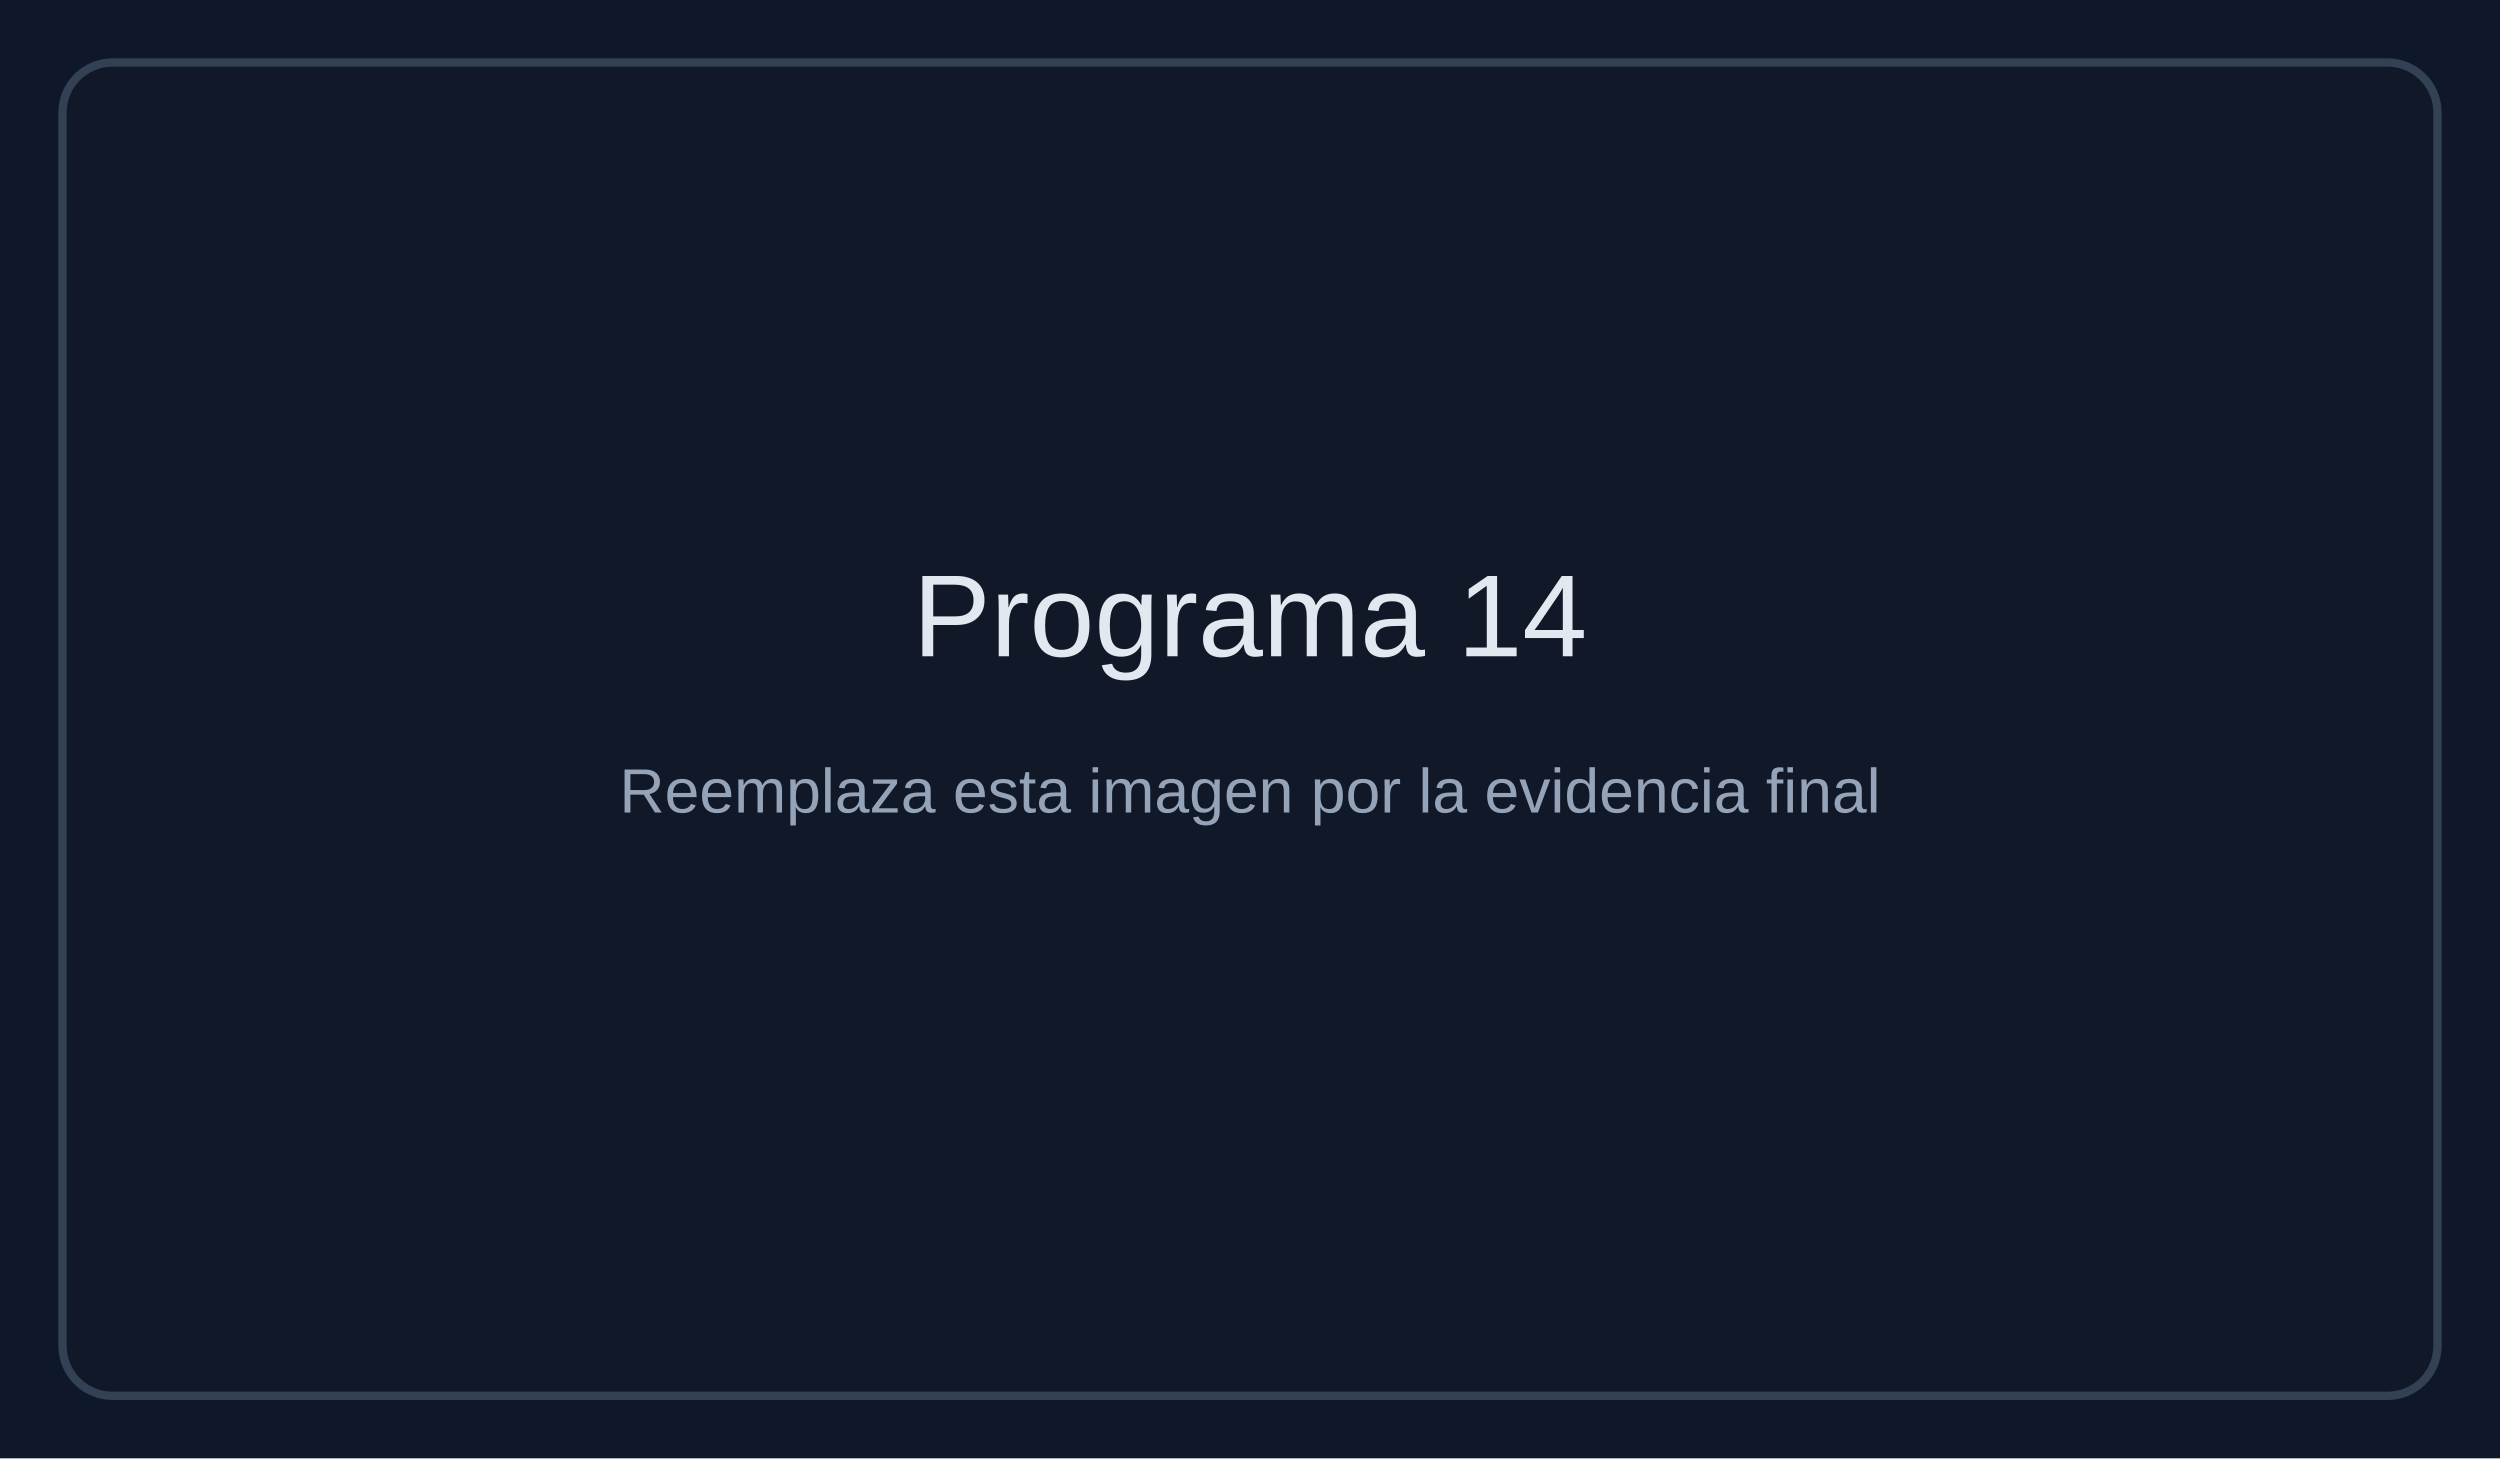
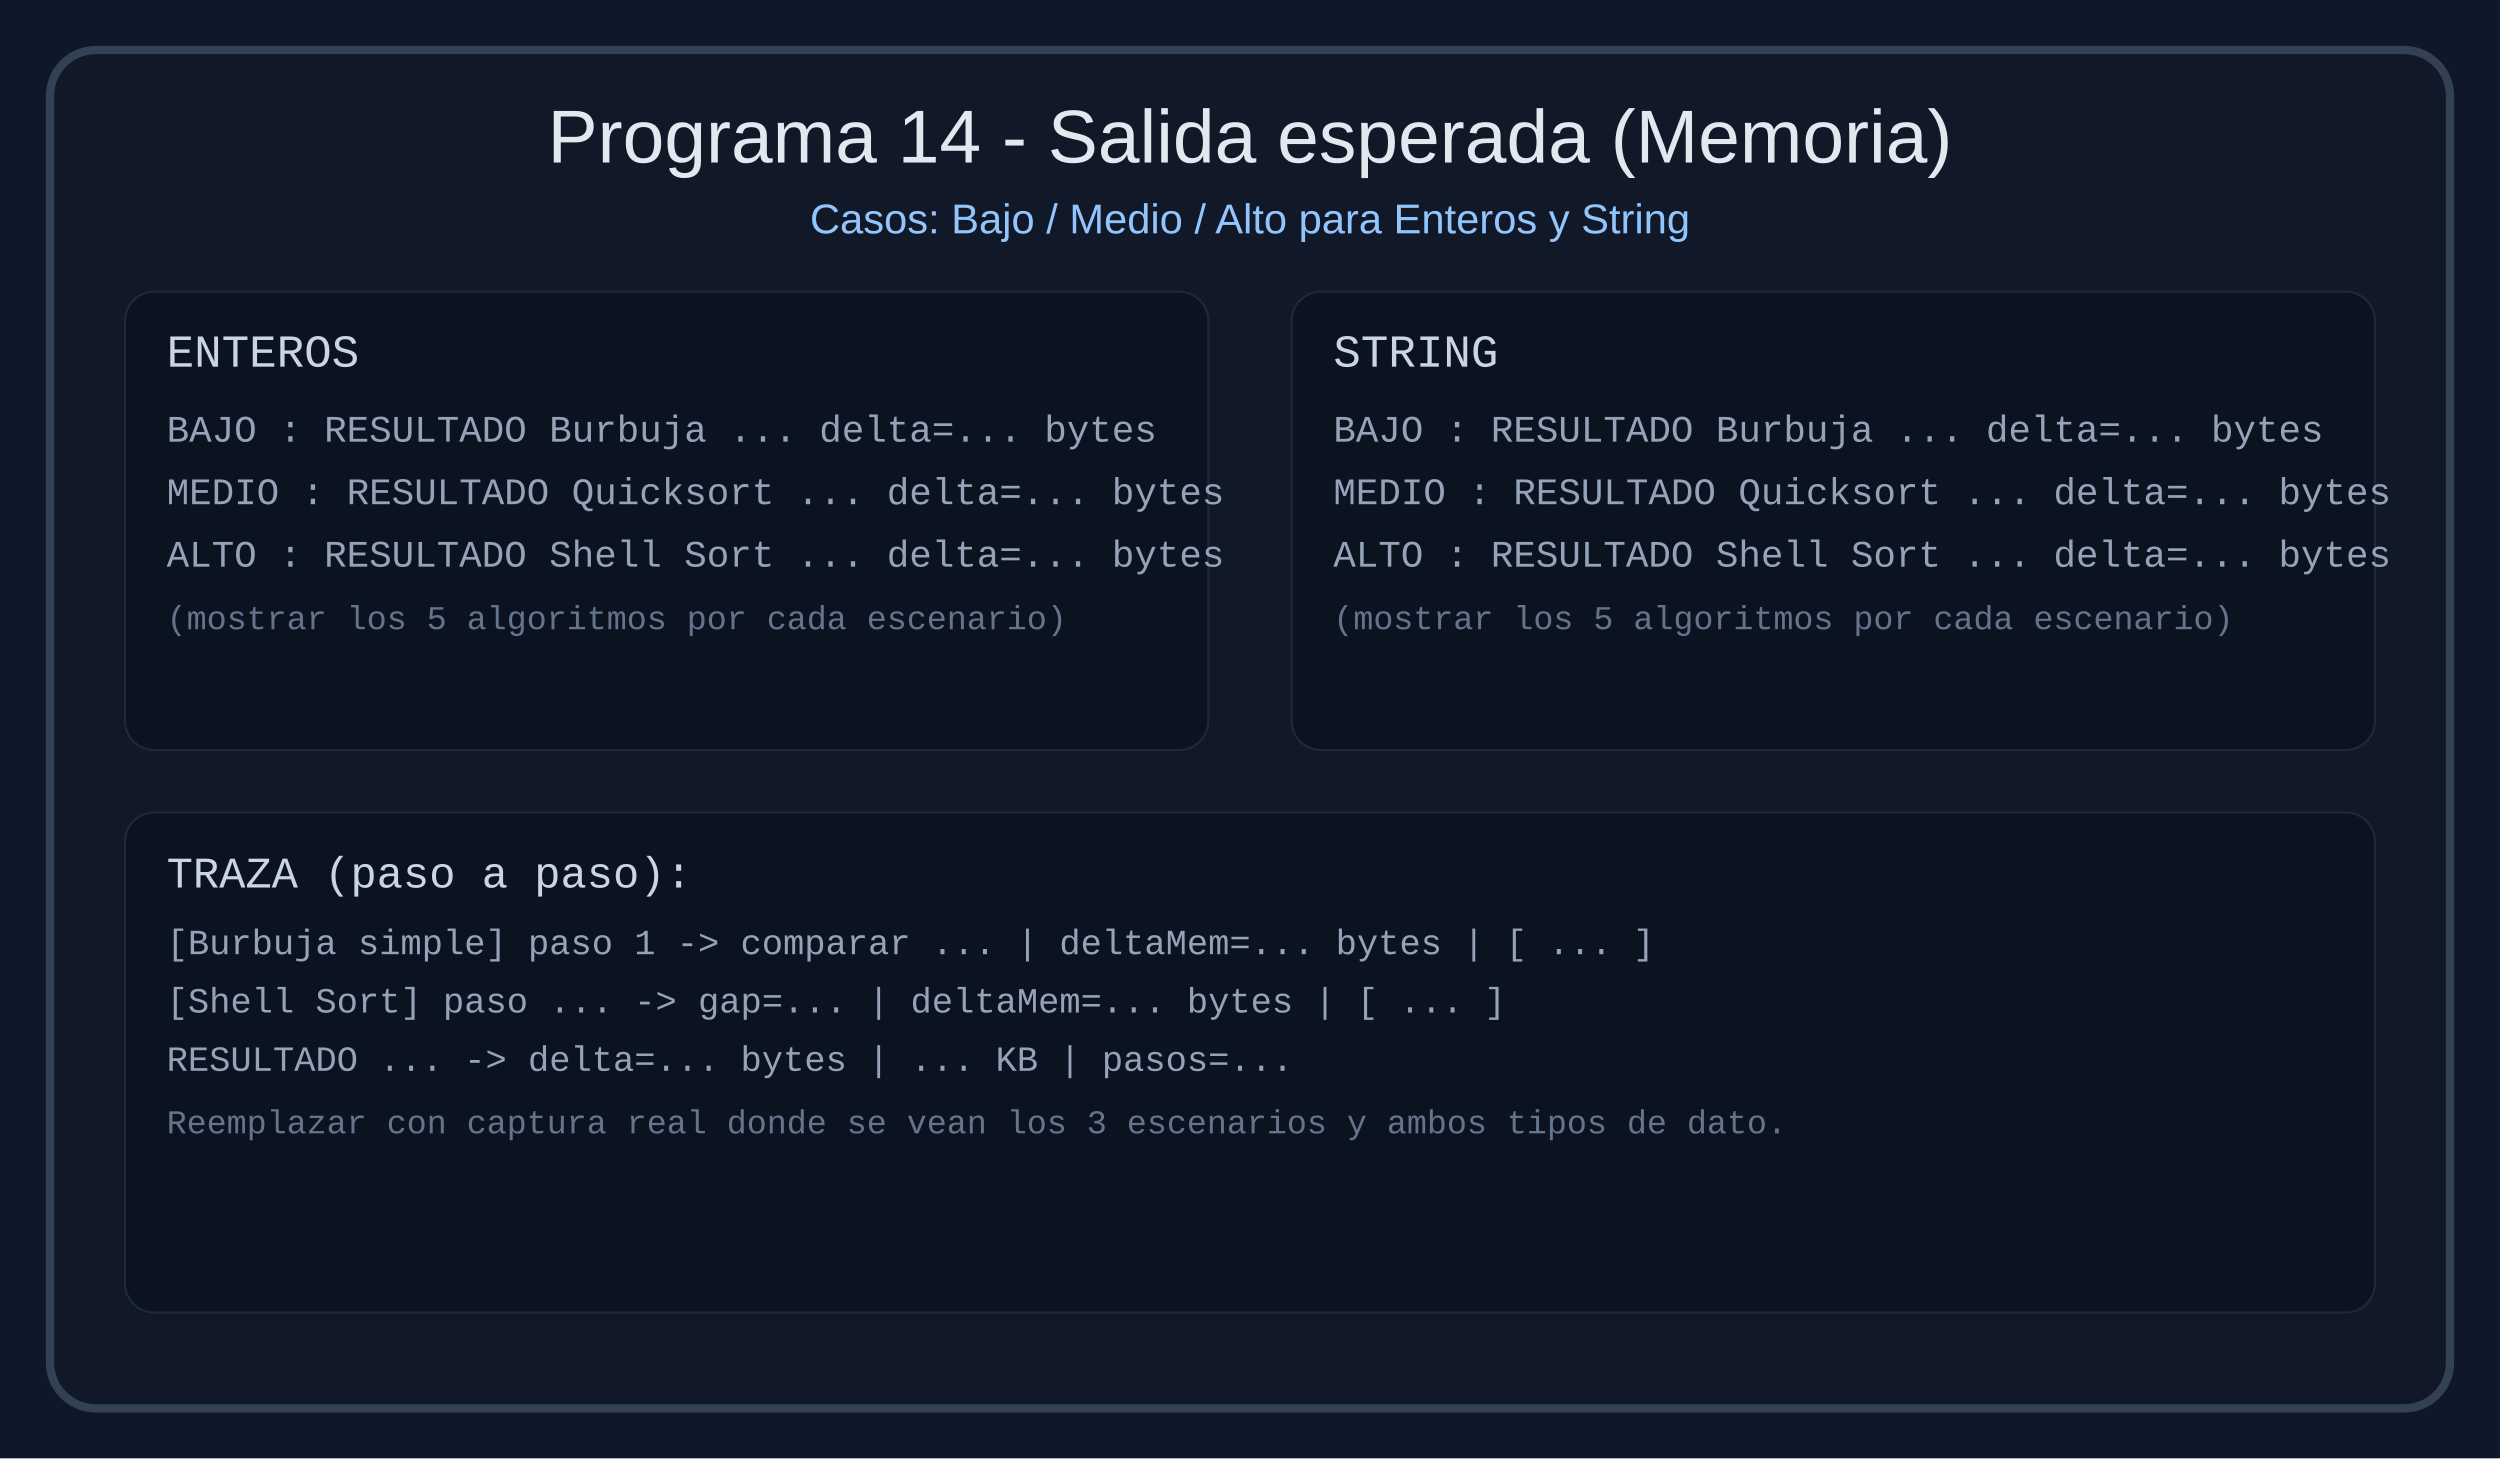
<svg xmlns="http://www.w3.org/2000/svg" width="1200" height="700" viewBox="0 0 1200 700" role="img" aria-labelledby="title desc">
  <rect width="1200" height="700" fill="#0f172a" />
-   <rect x="30" y="30" width="1140" height="640" rx="24" fill="#111827" stroke="#334155" stroke-width="4" />
-   <text x="600" y="315" text-anchor="middle" fill="#e2e8f0" font-family="Arial, sans-serif" font-size="56">Programa 14</text>
-   <text x="600" y="390" text-anchor="middle" fill="#94a3b8" font-family="Arial, sans-serif" font-size="30">Reemplaza esta imagen por la evidencia final</text>
+   <rect x="24" y="24" width="1152" height="652" rx="22" fill="#111827" stroke="#334155" stroke-width="4" />
+   <text x="600" y="78" text-anchor="middle" fill="#e2e8f0" font-family="Arial, sans-serif" font-size="36">Programa 14 - Salida esperada (Memoria)</text>
+   <text x="600" y="112" text-anchor="middle" fill="#93c5fd" font-family="Arial, sans-serif" font-size="20">Casos: Bajo / Medio / Alto para Enteros y String</text>
+   <rect x="60" y="140" width="520" height="220" rx="14" fill="#0b1220" stroke="#1e293b" />
+   <text x="80" y="176" fill="#cbd5e1" font-family="Courier New, monospace" font-size="22">ENTEROS</text>
+   <text x="80" y="212" fill="#94a3b8" font-family="Courier New, monospace" font-size="18">BAJO  : RESULTADO Burbuja ... delta=... bytes</text>
+   <text x="80" y="242" fill="#94a3b8" font-family="Courier New, monospace" font-size="18">MEDIO : RESULTADO Quicksort ... delta=... bytes</text>
+   <text x="80" y="272" fill="#94a3b8" font-family="Courier New, monospace" font-size="18">ALTO  : RESULTADO Shell Sort ... delta=... bytes</text>
+   <text x="80" y="302" fill="#64748b" font-family="Courier New, monospace" font-size="16">(mostrar los 5 algoritmos por cada escenario)</text>
+   <rect x="620" y="140" width="520" height="220" rx="14" fill="#0b1220" stroke="#1e293b" />
+   <text x="640" y="176" fill="#cbd5e1" font-family="Courier New, monospace" font-size="22">STRING</text>
+   <text x="640" y="212" fill="#94a3b8" font-family="Courier New, monospace" font-size="18">BAJO  : RESULTADO Burbuja ... delta=... bytes</text>
+   <text x="640" y="242" fill="#94a3b8" font-family="Courier New, monospace" font-size="18">MEDIO : RESULTADO Quicksort ... delta=... bytes</text>
+   <text x="640" y="272" fill="#94a3b8" font-family="Courier New, monospace" font-size="18">ALTO  : RESULTADO Shell Sort ... delta=... bytes</text>
+   <text x="640" y="302" fill="#64748b" font-family="Courier New, monospace" font-size="16">(mostrar los 5 algoritmos por cada escenario)</text>
+   <rect x="60" y="390" width="1080" height="240" rx="14" fill="#0b1220" stroke="#1e293b" />
+   <text x="80" y="426" fill="#cbd5e1" font-family="Courier New, monospace" font-size="21">TRAZA (paso a paso):</text>
+   <text x="80" y="458" fill="#94a3b8" font-family="Courier New, monospace" font-size="17">[Burbuja simple] paso 1 -&gt; comparar ... | deltaMem=... bytes | [ ... ]</text>
+   <text x="80" y="486" fill="#94a3b8" font-family="Courier New, monospace" font-size="17">[Shell Sort] paso ... -&gt; gap=... | deltaMem=... bytes | [ ... ]</text>
+   <text x="80" y="514" fill="#94a3b8" font-family="Courier New, monospace" font-size="17">RESULTADO ... -&gt; delta=... bytes | ... KB | pasos=...</text>
+   <text x="80" y="544" fill="#64748b" font-family="Courier New, monospace" font-size="16">Reemplazar con captura real donde se vean los 3 escenarios y ambos tipos de dato.</text>
</svg>
